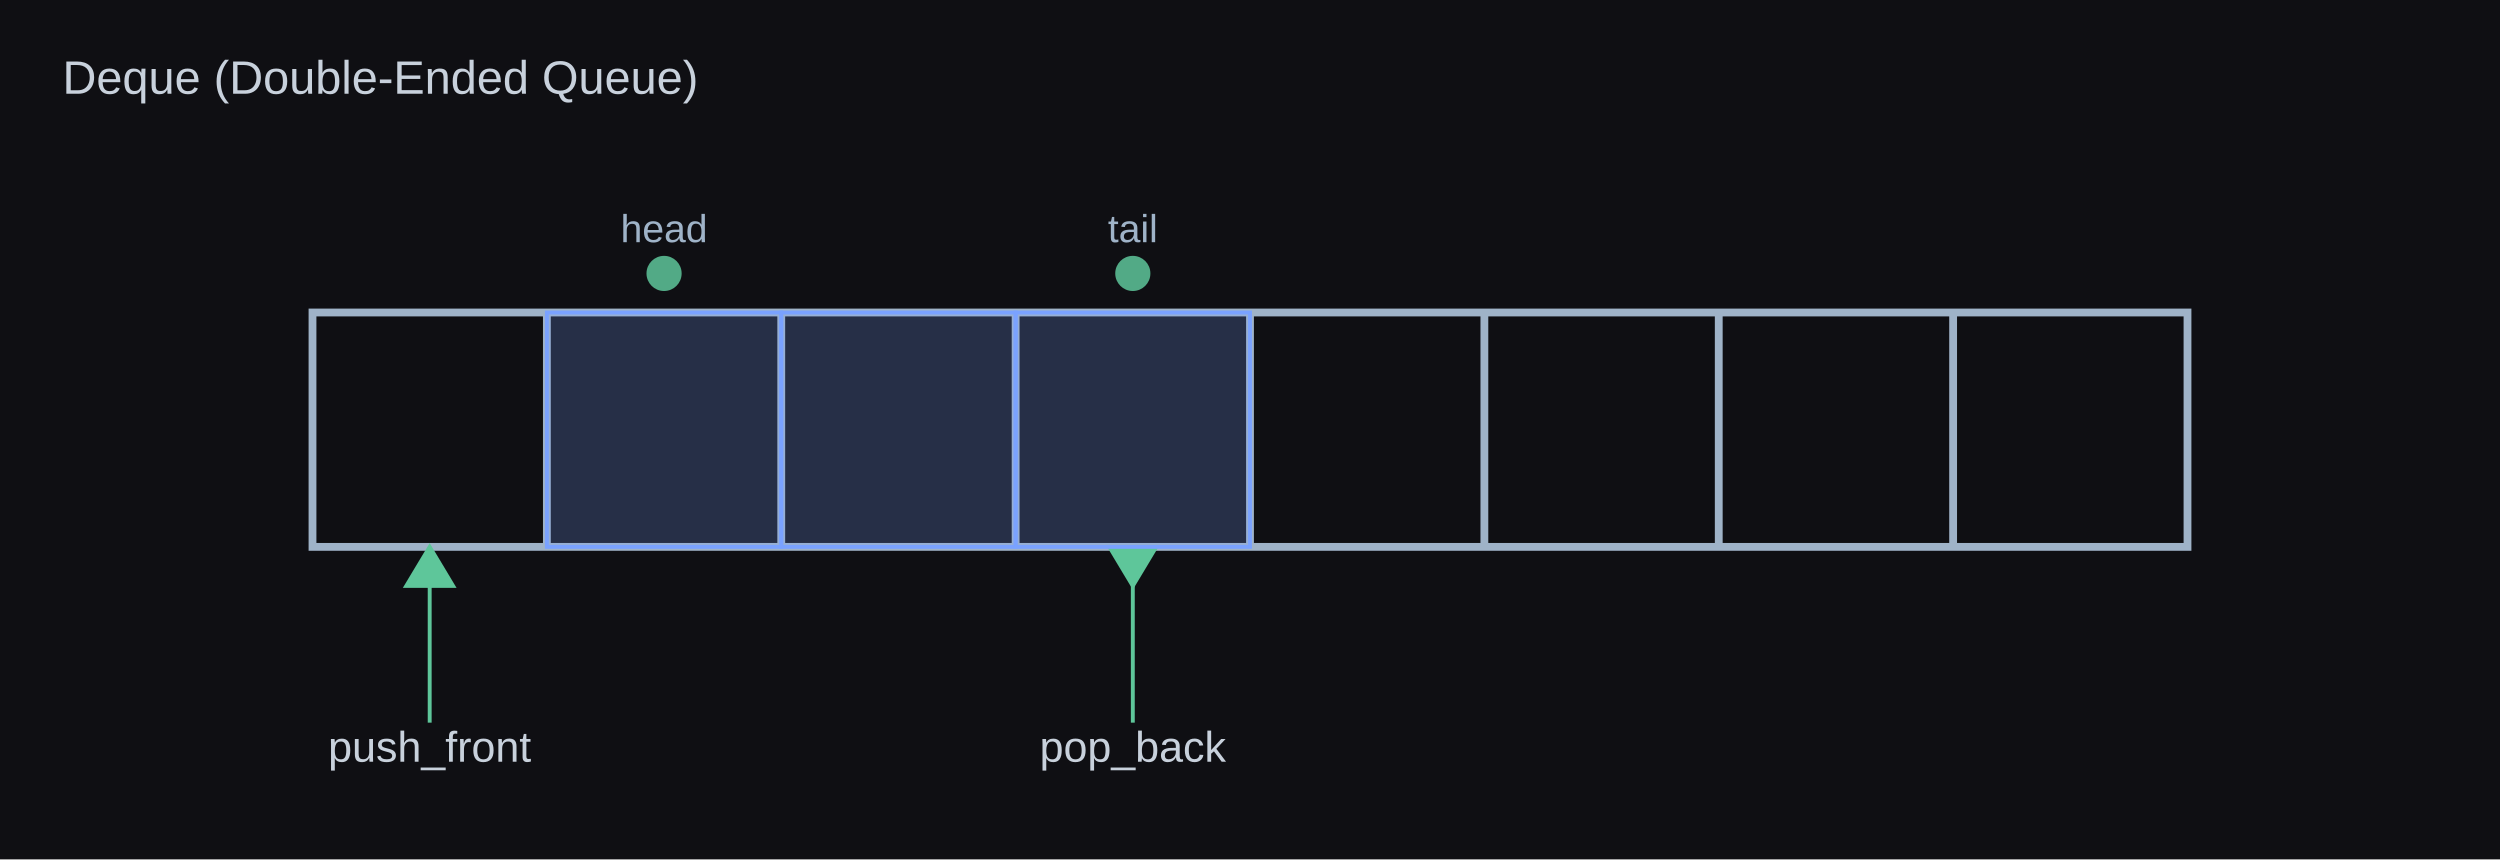
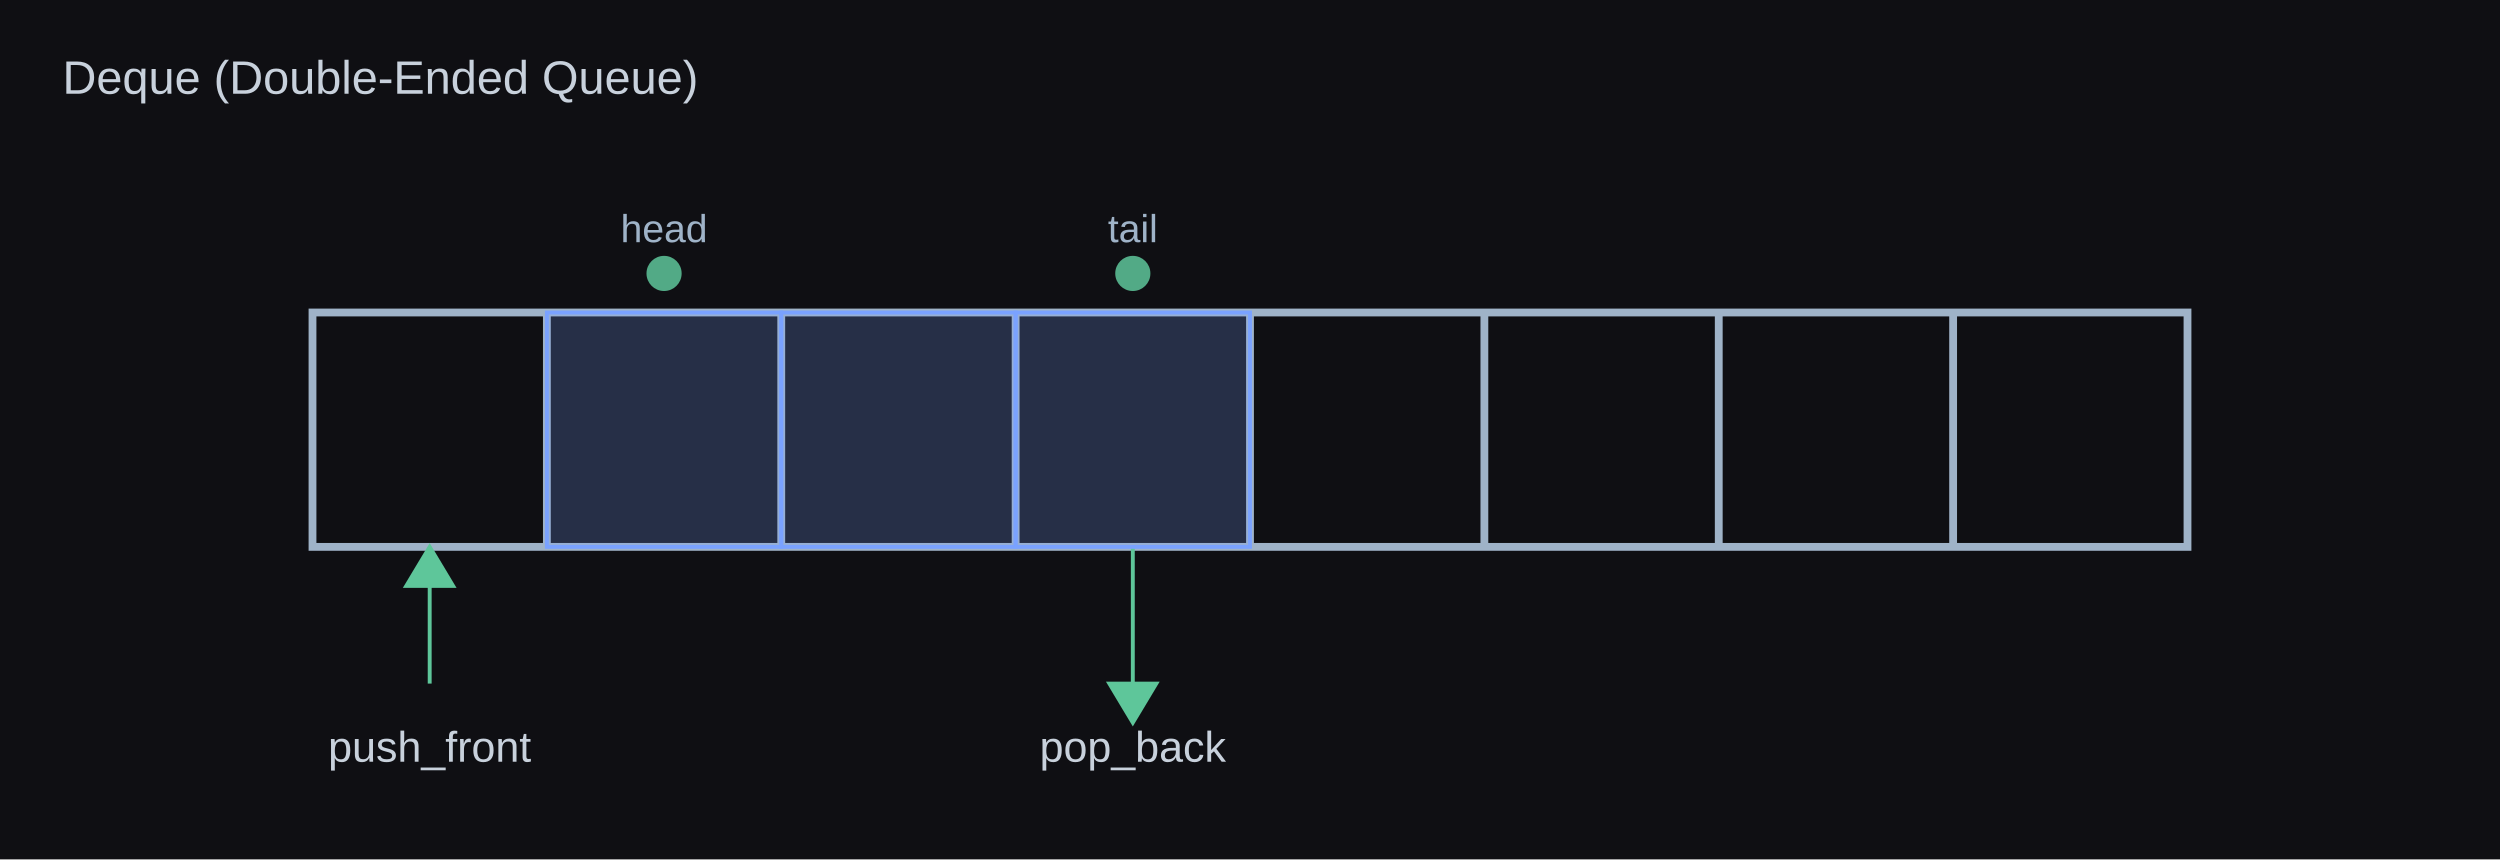
<svg xmlns="http://www.w3.org/2000/svg" width="640" height="220" viewBox="0 0 640 220">
  <rect x="0" y="0" width="640" height="220" fill="#0f0f13" />
  <g font-family="Verdana,Arial,sans-serif" font-size="12" fill="#c8d1dc">
    <text x="16" y="24">Deque (Double-Ended Queue)</text>
  </g>
  <g fill="none" stroke="#9fb3c8" stroke-width="2">
    <rect x="80" y="80" width="480" height="60" />
    <line x1="140" y1="80" x2="140" y2="140" />
    <line x1="200" y1="80" x2="200" y2="140" />
    <line x1="260" y1="80" x2="260" y2="140" />
    <line x1="320" y1="80" x2="320" y2="140" />
    <line x1="380" y1="80" x2="380" y2="140" />
    <line x1="440" y1="80" x2="440" y2="140" />
    <line x1="500" y1="80" x2="500" y2="140" />
  </g>
  <g stroke="#5ec69a" fill="#5ec69a">
-     <line x1="110" y1="185" x2="110" y2="140" />
+     <line x1="110" y1="175" x2="110" y2="140" />
    <polygon points="104,150 116,150 110,140" />
-     <line x1="290" y1="140" x2="290" y2="185" />
-     <polygon points="284,140 296,140 290,150" />
+     <line x1="290" y1="140" x2="290" y2="175" />
+     <polygon points="284,175 296,175 290,185" />
  </g>
  <g font-family="Verdana,Arial,sans-serif" font-size="11" fill="#c8d1dc" text-anchor="middle">
    <text x="110" y="195">push_front</text>
    <text x="290" y="195">pop_back</text>
  </g>
  <g fill="rgba(122,162,255,0.22)" stroke="#7aa2ff">
    <rect x="140" y="80" width="60" height="60" />
    <rect x="200" y="80" width="60" height="60" />
    <rect x="260" y="80" width="60" height="60" />
  </g>
  <g fill="#5ec69a" stroke="#5ec69a" opacity="0.85">
    <circle cx="170" cy="70" r="4" />
    <circle cx="290" cy="70" r="4" />
  </g>
  <g font-family="Verdana,Arial,sans-serif" font-size="10" fill="#9fb3c8" text-anchor="middle">
    <text x="170" y="62">head</text>
    <text x="290" y="62">tail</text>
  </g>
</svg>
